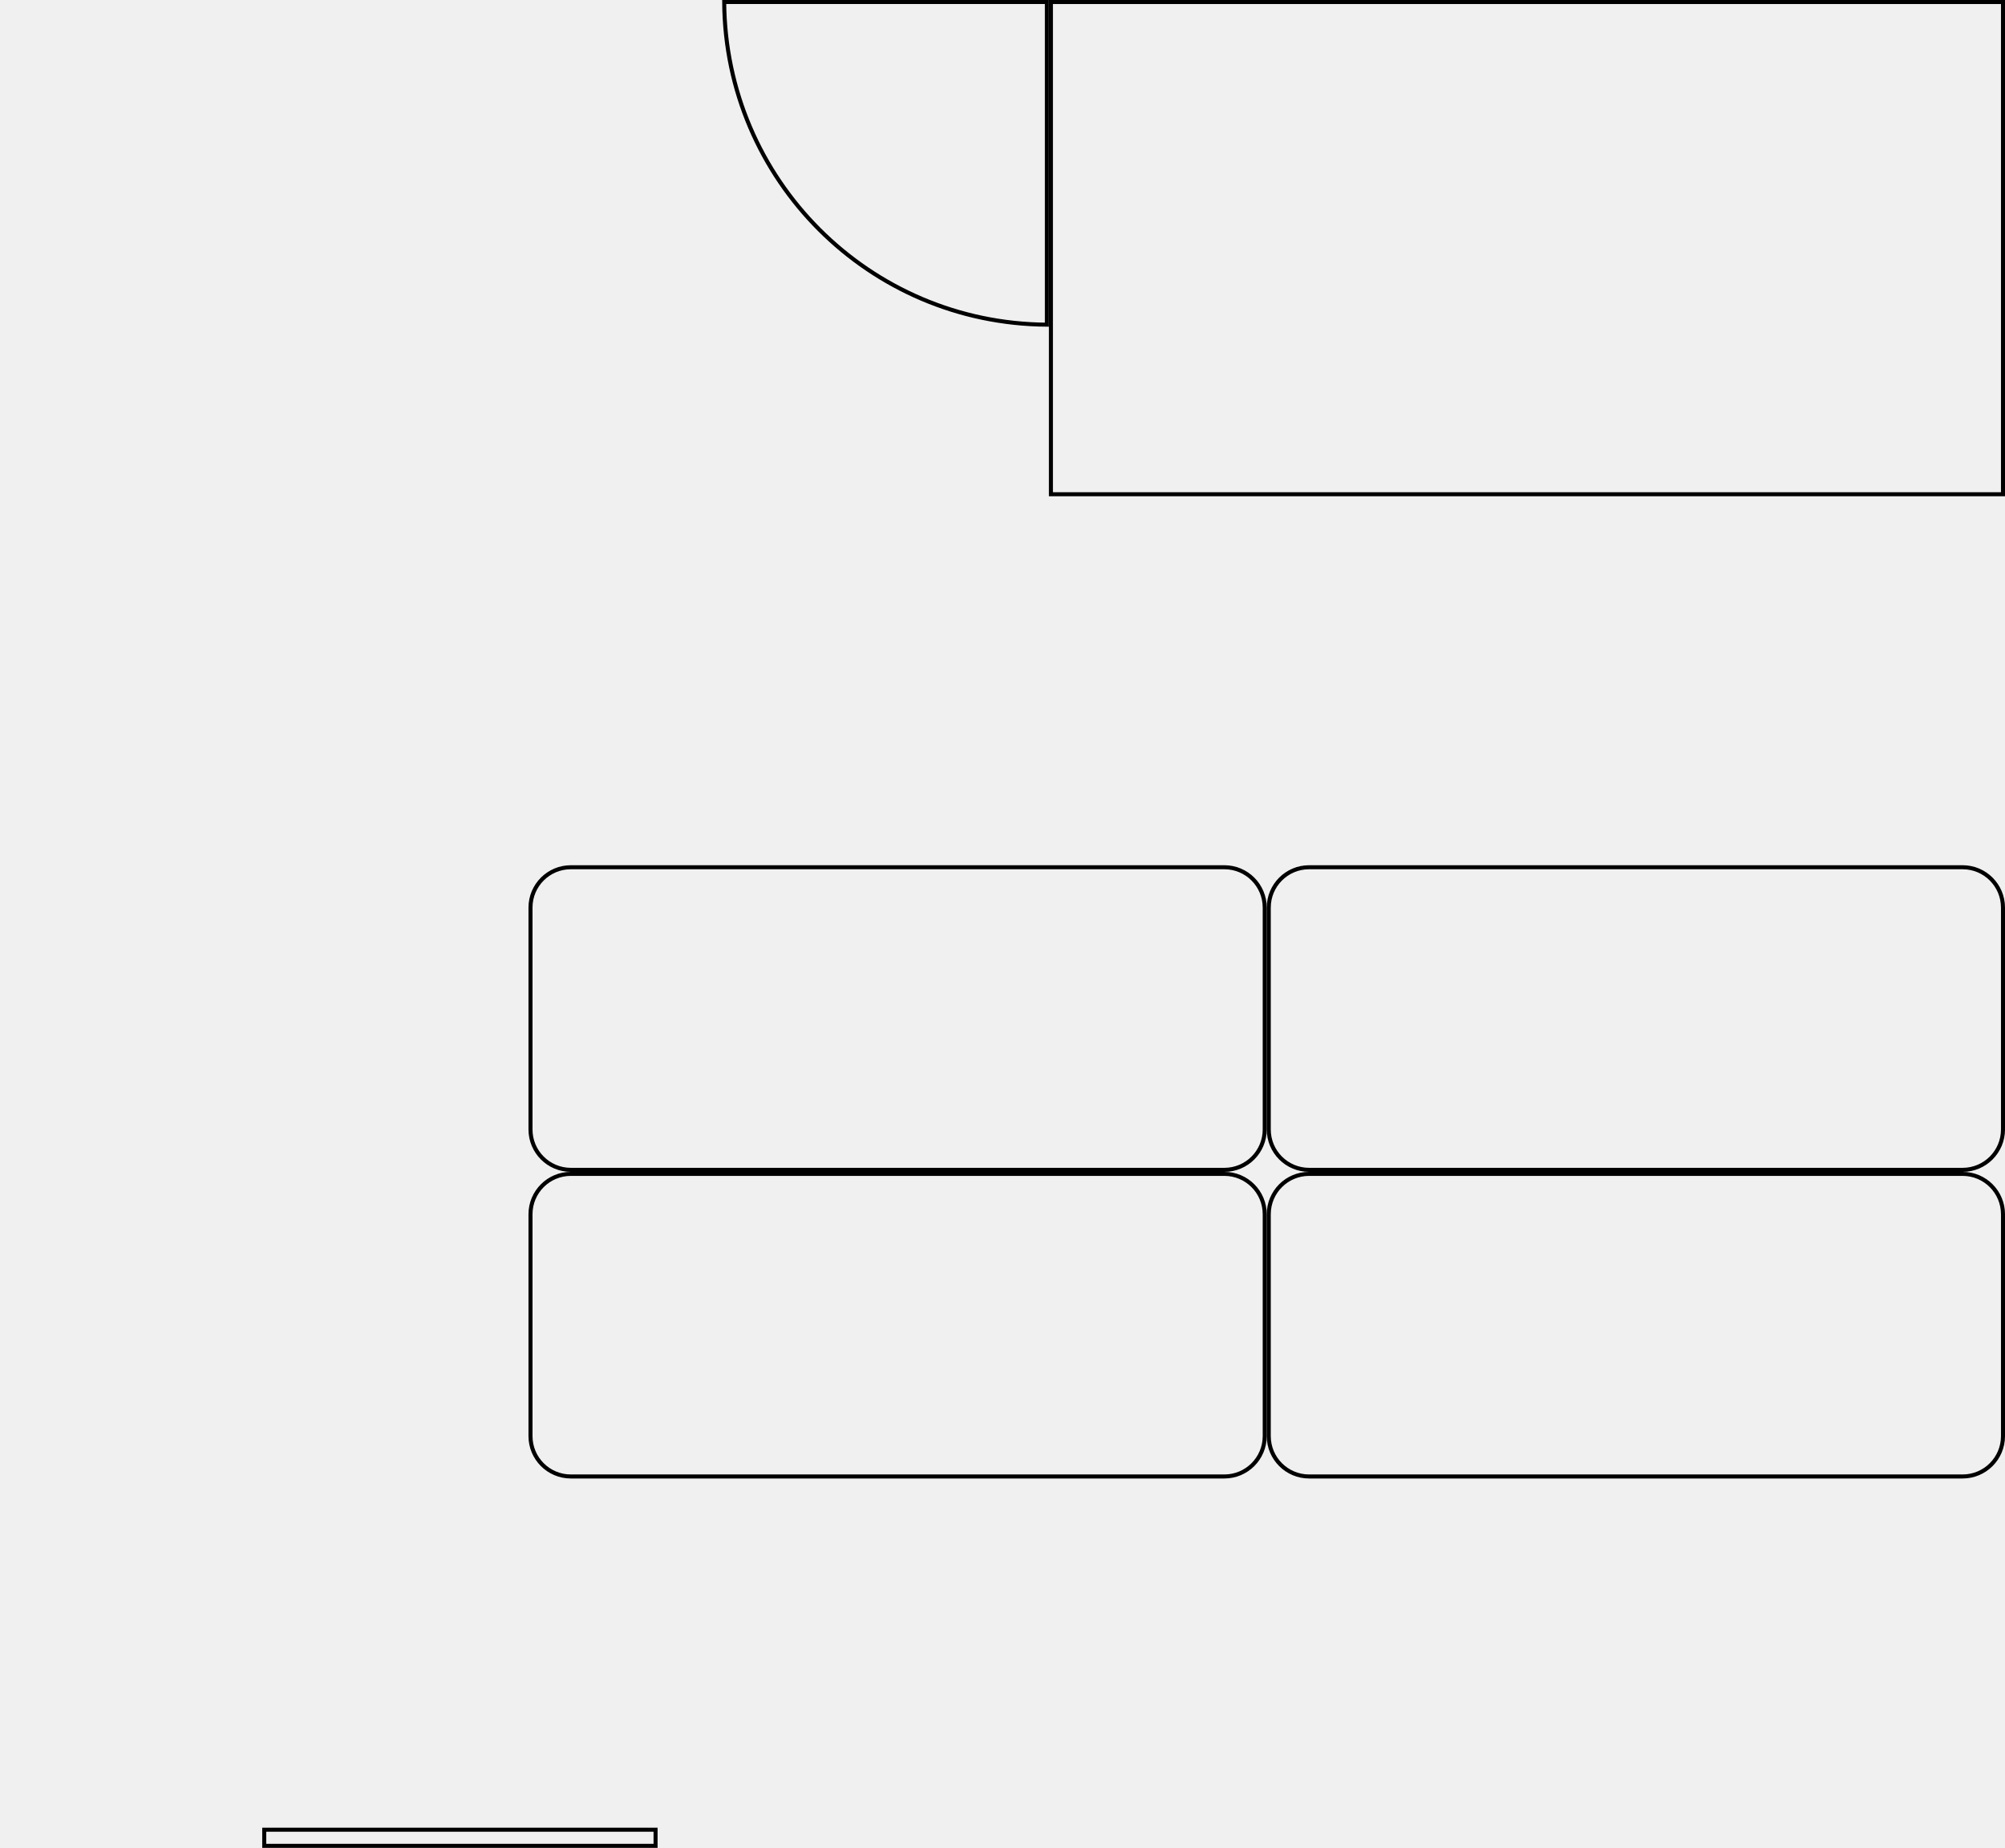
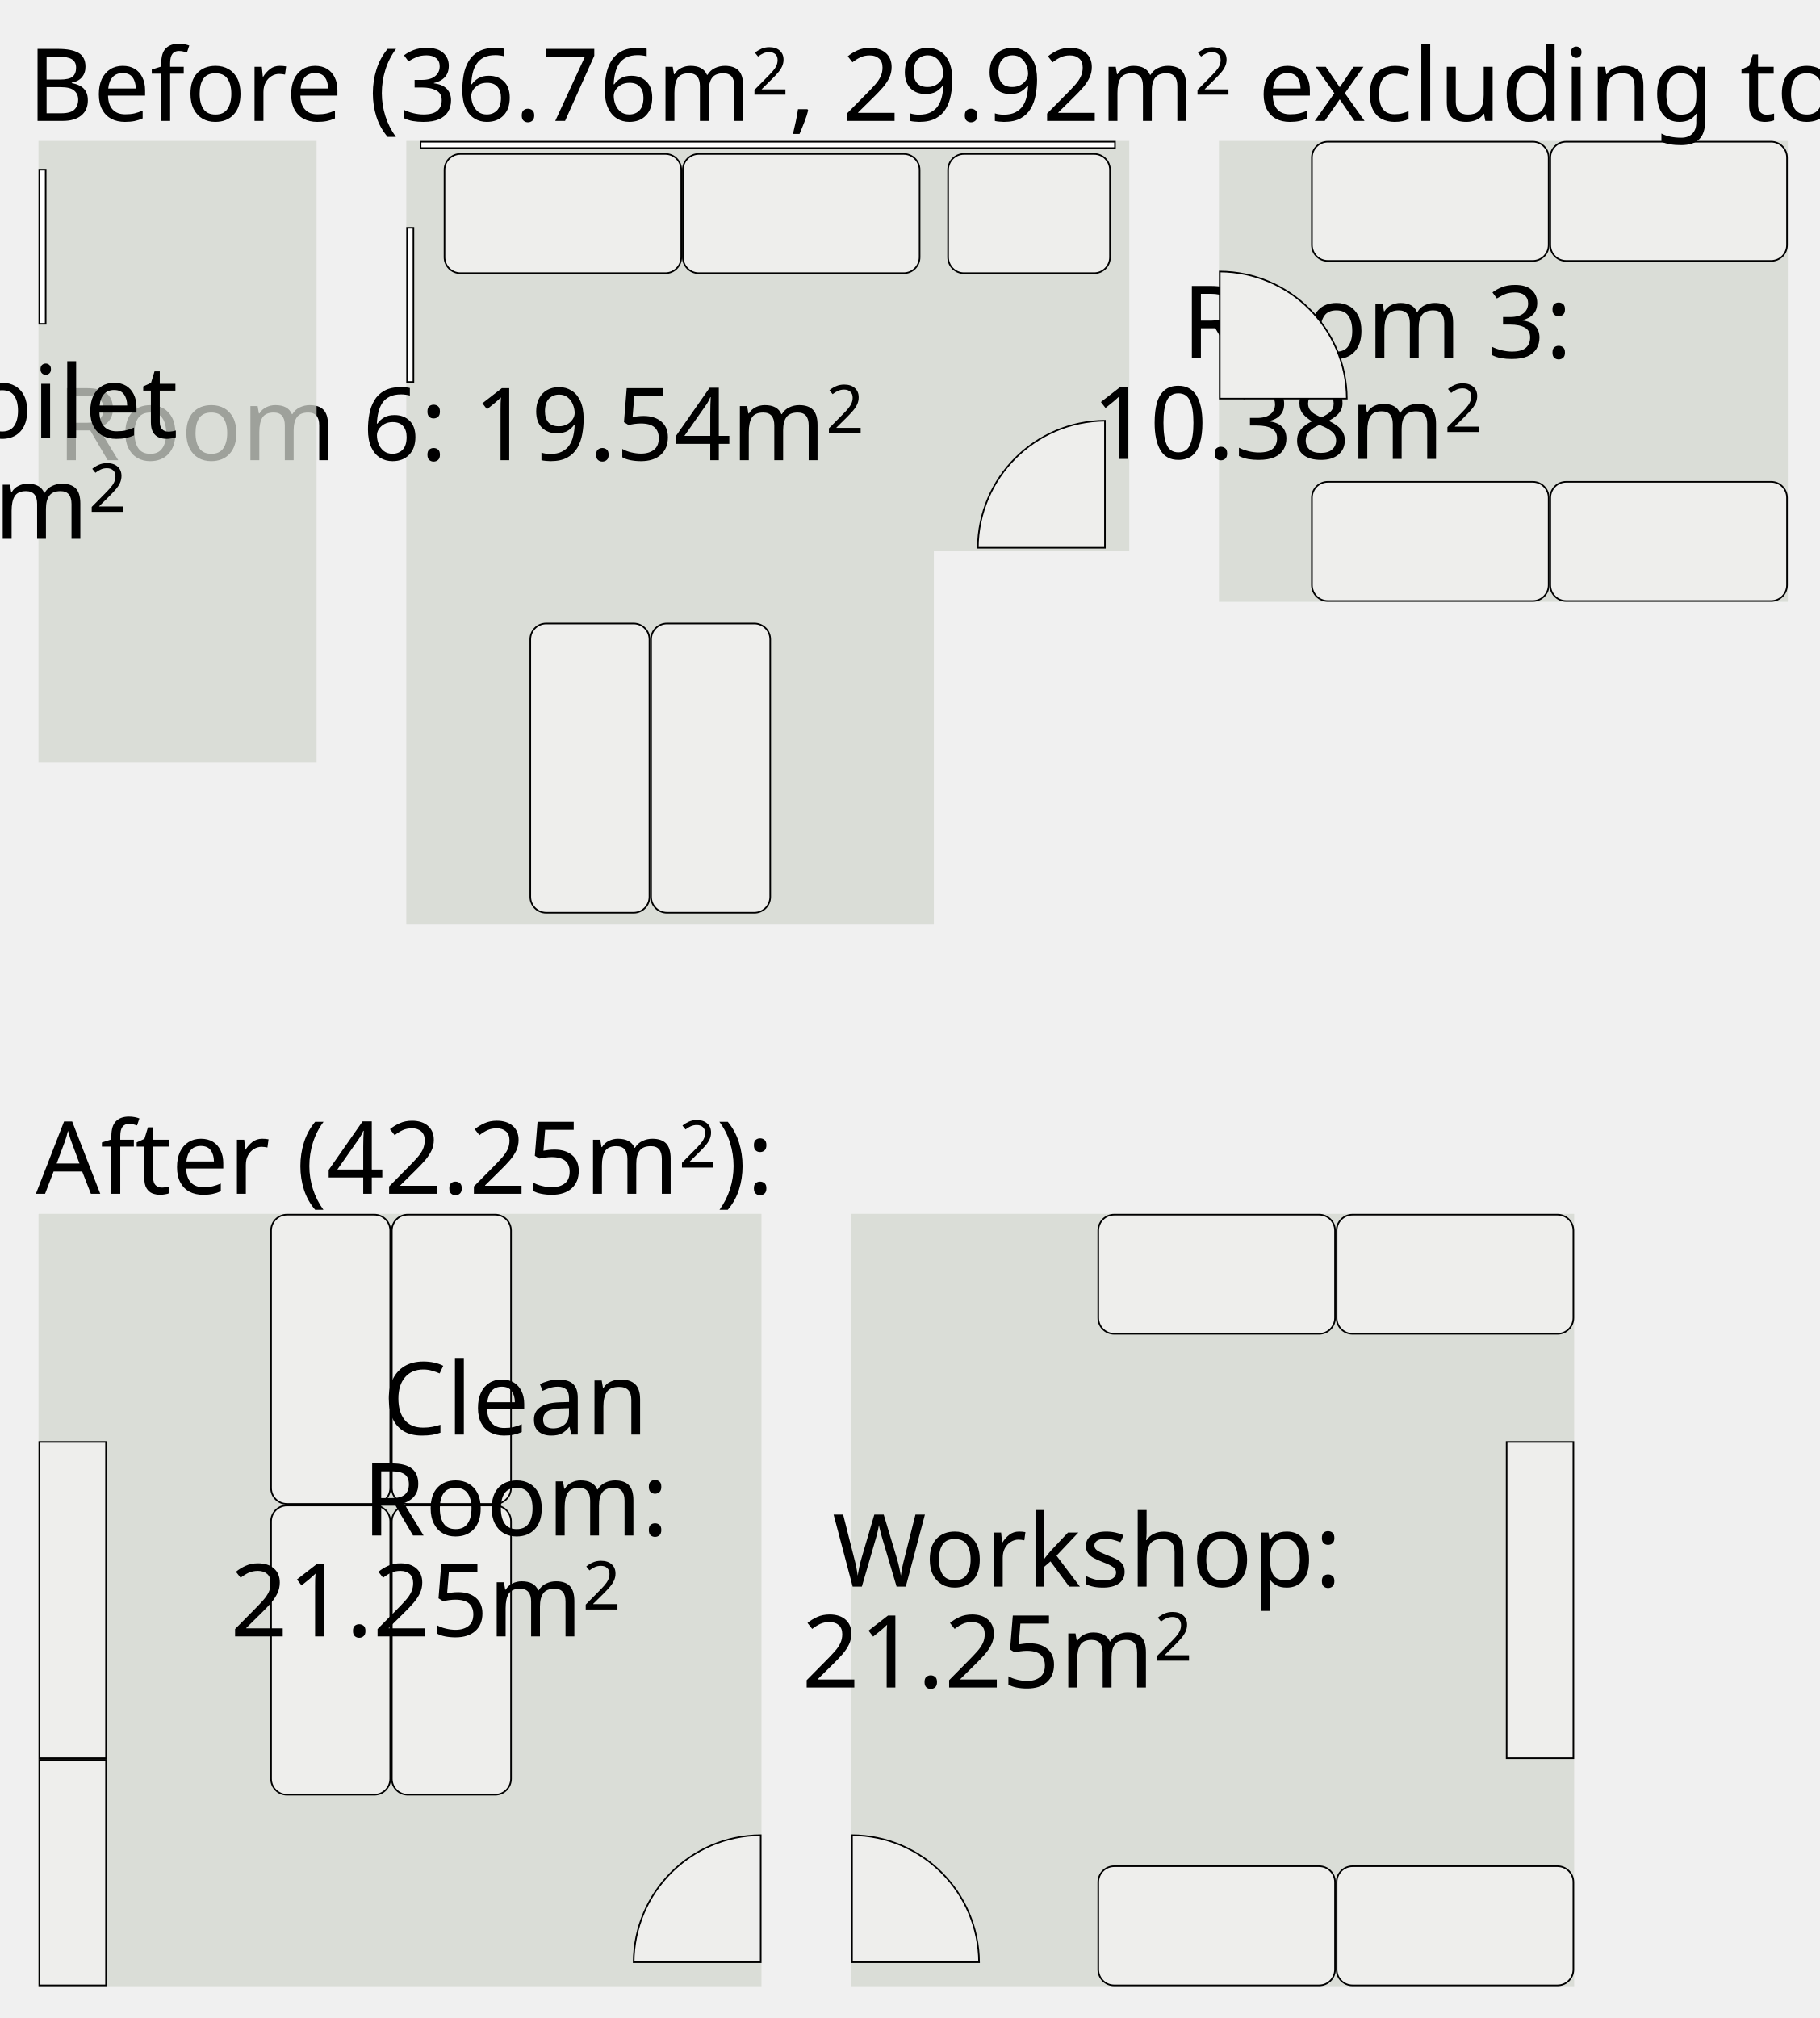
- <svg xmlns="http://www.w3.org/2000/svg" width="4.97cm" height="4.58cm" viewBox="0 0 176.102 162.283" id="svg2" version="1.1">
+ <svg xmlns="http://www.w3.org/2000/svg" width="11.451cm" height="12.698cm" viewBox="0 0 405.754 449.936" id="svg2" version="1.1">
  <defs id="defs4" />
-   <g id="layer1" transform="translate(0,-890.0788)">
-     <rect style="opacity:1;fill:none;fill-opacity:1;stroke:#000000;stroke-width:0.354;stroke-miterlimit:4;stroke-dasharray:none;stroke-opacity:1" id="rect4136" width="83.622" height="43.228" x="92.303" y="890.256" />
-     <g id="g4150" transform="translate(23.16341,1.192854)">
-       <rect style="opacity:1;fill:none;fill-opacity:1;stroke:#000000;stroke-width:0.354;stroke-miterlimit:4;stroke-dasharray:none;stroke-opacity:1" id="rect4140" width="64.488" height="26.575" x="88.274" y="991.978" rx="3.543" ry="3.543" />
-       <rect ry="3.543" rx="3.543" y="991.978" x="23.431" height="26.575" width="64.488" id="rect4142" style="opacity:1;fill:none;fill-opacity:1;stroke:#000000;stroke-width:0.354;stroke-miterlimit:4;stroke-dasharray:none;stroke-opacity:1" />
+   <g id="layer1" transform="translate(192.7238,-724.9185)">
+     <g id="g4584" transform="translate(11.40966,0)">
+       <path id="rect3344" d="m -113.537,756.343 0,174.685 117.639,0 0,-83.268 43.582,0 0,-91.418 -161.221,0 z" style="opacity:0.75;fill:#d3d7cf;fill-opacity:1;stroke:none;stroke-width:0.354;stroke-miterlimit:4;stroke-dasharray:none;stroke-opacity:1" />
+       <rect style="opacity:1;fill:#eeeeec;fill-opacity:1;stroke:#000000;stroke-width:0.354;stroke-miterlimit:4;stroke-dasharray:none;stroke-opacity:1" id="rect4444-0" width="52.795" height="26.575" x="52.219" y="-785.823" rx="3.543" ry="3.543" transform="scale(-1,-1)" />
+       <rect transform="matrix(0,1,-1,0,0,0)" style="opacity:1;fill:#eeeeec;fill-opacity:1;stroke:#000000;stroke-width:0.354;stroke-miterlimit:4;stroke-dasharray:none;stroke-opacity:1" id="rect4140" width="64.488" height="26.575" x="863.94" y="59.306" rx="3.543" ry="3.543" />
+       <rect transform="matrix(0,1,-1,0,0,0)" ry="3.543" rx="3.543" y="32.377" x="863.94" height="26.575" width="64.488" id="rect4138" style="opacity:1;fill:#eeeeec;fill-opacity:1;stroke:#000000;stroke-width:0.354;stroke-miterlimit:4;stroke-dasharray:none;stroke-opacity:1" />
+       <path id="rect5628" d="m 42.26,818.715 a 28.524,28.524 0 0 0 -28.336,28.342 l 28.336,0 0,-28.342 z" style="opacity:1;fill:#eeeeec;fill-opacity:1;stroke:#000000;stroke-width:0.354;stroke-miterlimit:4;stroke-dasharray:none;stroke-opacity:1" />
+       <rect style="opacity:1;fill:#ffffff;fill-opacity:1;stroke:#000000;stroke-width:0.354;stroke-miterlimit:4;stroke-dasharray:none;stroke-opacity:1" id="rect4168" width="154.848" height="1.417" x="-44.497" y="-757.937" transform="scale(-1,-1)" />
+       <rect transform="scale(-1,-1)" ry="3.543" rx="3.543" y="-785.823" x="-0.931" height="26.575" width="52.795" id="rect4446-9" style="opacity:1;fill:#eeeeec;fill-opacity:1;stroke:#000000;stroke-width:0.354;stroke-miterlimit:4;stroke-dasharray:none;stroke-opacity:1" />
+       <rect transform="matrix(0,1,-1,0,0,0)" y="111.943" x="775.711" height="1.417" width="34.37" id="rect4184" style="opacity:1;fill:#ffffff;fill-opacity:1;stroke:#000000;stroke-width:0.354;stroke-miterlimit:4;stroke-dasharray:none;stroke-opacity:1" />
+       <text xml:space="preserve" style="color:#000000;font-style:normal;font-variant:normal;font-weight:normal;font-stretch:normal;font-size:24.181px;line-height:100%;font-family:'League Gothic';-inkscape-font-specification:'League Gothic';text-indent:0;text-align:start;text-decoration:none;text-decoration-line:none;text-decoration-style:solid;text-decoration-color:#000000;letter-spacing:0px;word-spacing:0px;text-transform:none;direction:ltr;block-progression:tb;writing-mode:lr-tb;baseline-shift:baseline;text-anchor:start;white-space:normal;clip-rule:nonzero;display:inline;overflow:visible;visibility:visible;opacity:1;isolation:auto;mix-blend-mode:normal;color-interpolation:sRGB;color-interpolation-filters:linearRGB;solid-color:#000000;solid-opacity:1;fill:#000000;fill-opacity:1;fill-rule:nonzero;stroke:none;stroke-width:1px;stroke-linecap:butt;stroke-linejoin:miter;stroke-miterlimit:4;stroke-dasharray:none;stroke-dashoffset:0;stroke-opacity:1;color-rendering:auto;image-rendering:auto;shape-rendering:auto;text-rendering:auto;enable-background:accumulate" x="-53.096" y="827.521" id="text4211">
+         <tspan x="-53.096" y="827.521" id="tspan4215" style="font-size:22.5px;text-align:center;text-anchor:middle">Room 6: 19.54m<tspan style="font-size:15px;text-align:center;baseline-shift:super;text-anchor:middle" id="tspan4217">2</tspan>
+         </tspan>
+       </text>
+       <rect style="opacity:1;fill:#eeeeec;fill-opacity:1;stroke:#000000;stroke-width:0.354;stroke-miterlimit:4;stroke-dasharray:none;stroke-opacity:1" id="rect4735" width="36.102" height="26.575" x="-43.388" y="-785.823" rx="3.543" ry="3.543" transform="scale(-1,-1)" />
    </g>
-     <g id="g4146" transform="translate(23.16341,14.26372)">
-       <rect ry="3.543" rx="3.543" y="951.978" x="88.274" height="26.575" width="64.488" id="rect4138" style="opacity:1;fill:none;fill-opacity:1;stroke:#000000;stroke-width:0.354;stroke-miterlimit:4;stroke-dasharray:none;stroke-opacity:1" />
-       <rect style="opacity:1;fill:none;fill-opacity:1;stroke:#000000;stroke-width:0.354;stroke-miterlimit:4;stroke-dasharray:none;stroke-opacity:1" id="rect4144" width="64.488" height="26.575" x="23.431" y="951.978" rx="3.543" ry="3.543" />
+     <g id="g4568">
+       <rect y="756.343" x="-184.136" height="138.543" width="62.008" id="rect4219" style="opacity:0.75;fill:#d3d7cf;fill-opacity:1;stroke:none;stroke-width:0.354;stroke-miterlimit:4;stroke-dasharray:none;stroke-opacity:1" />
+       <text xml:space="preserve" style="color:#000000;font-style:normal;font-variant:normal;font-weight:normal;font-stretch:normal;font-size:24.181px;line-height:100%;font-family:'League Gothic';-inkscape-font-specification:'League Gothic';text-indent:0;text-align:start;text-decoration:none;text-decoration-line:none;text-decoration-style:solid;text-decoration-color:#000000;letter-spacing:0px;word-spacing:0px;text-transform:none;direction:ltr;block-progression:tb;writing-mode:lr-tb;baseline-shift:baseline;text-anchor:start;white-space:normal;clip-rule:nonzero;display:inline;overflow:visible;visibility:visible;opacity:1;isolation:auto;mix-blend-mode:normal;color-interpolation:sRGB;color-interpolation-filters:linearRGB;solid-color:#000000;solid-opacity:1;fill:#000000;fill-opacity:1;fill-rule:nonzero;stroke:none;stroke-width:1px;stroke-linecap:butt;stroke-linejoin:miter;stroke-miterlimit:4;stroke-dasharray:none;stroke-dashoffset:0;stroke-opacity:1;color-rendering:auto;image-rendering:auto;shape-rendering:auto;text-rendering:auto;enable-background:accumulate" x="-153.212" y="822.544" id="text4227">
+         <tspan id="tspan4229" x="-153.212" y="822.544" style="font-size:22.5px;text-align:center;text-anchor:middle">Toilet</tspan>
+         <tspan x="-153.212" y="845.044" id="tspan4231" style="font-size:22.5px;text-align:center;text-anchor:middle">6.84m<tspan style="font-size:15px;text-align:center;baseline-shift:super;text-anchor:middle" id="tspan4233">2</tspan>
+         </tspan>
+       </text>
+       <rect style="opacity:1;fill:#ffffff;fill-opacity:1;stroke:#000000;stroke-width:0.354;stroke-miterlimit:4;stroke-dasharray:none;stroke-opacity:1" id="rect4184-6" width="34.37" height="1.417" x="762.748" y="182.541" transform="matrix(0,1,-1,0,0,0)" />
    </g>
-     <rect style="opacity:1;fill:none;fill-opacity:1;stroke:#000000;stroke-width:0.354;stroke-miterlimit:4;stroke-dasharray:none;stroke-opacity:1" id="rect4184" width="34.37" height="1.417" x="23.209" y="1050.768" />
-     <path style="opacity:1;fill:none;fill-opacity:1;stroke:#000000;stroke-width:0.354;stroke-miterlimit:4;stroke-dasharray:none;stroke-opacity:1" d="m 63.607,890.256 a 28.524,28.524 0 0 0 28.342,28.336 l 0,-28.336 -28.342,0 z" id="rect5628" />
+     <text xml:space="preserve" style="color:#000000;font-style:normal;font-variant:normal;font-weight:normal;font-stretch:normal;font-size:60px;line-height:100%;font-family:'League Gothic';-inkscape-font-specification:'League Gothic';text-indent:0;text-align:start;text-decoration:none;text-decoration-line:none;text-decoration-style:solid;text-decoration-color:#000000;letter-spacing:0px;word-spacing:0px;text-transform:none;direction:ltr;block-progression:tb;writing-mode:lr-tb;baseline-shift:baseline;text-anchor:start;white-space:normal;clip-rule:nonzero;display:inline;overflow:visible;visibility:visible;opacity:1;isolation:auto;mix-blend-mode:normal;color-interpolation:sRGB;color-interpolation-filters:linearRGB;solid-color:#000000;solid-opacity:1;fill:#000000;fill-opacity:1;fill-rule:nonzero;stroke:none;stroke-width:1px;stroke-linecap:butt;stroke-linejoin:miter;stroke-miterlimit:4;stroke-dasharray:none;stroke-dashoffset:0;stroke-opacity:1;color-rendering:auto;image-rendering:auto;shape-rendering:auto;text-rendering:auto;enable-background:accumulate" x="-184.136" y="927.498" id="text4332">
+       <tspan id="tspan4334" x="-184.136" y="927.498"> </tspan>
+     </text>
+     <g id="g4521" transform="translate(-20.50321,1.9209301e-7)">
+       <rect style="opacity:0.75;fill:#d3d7cf;fill-opacity:1;stroke:none;stroke-width:0.354;stroke-miterlimit:4;stroke-dasharray:none;stroke-opacity:1" id="rect4287" width="161.22" height="172.205" x="-163.632" y="995.563" />
+       <g id="g4711" transform="translate(-1.999998,0)">
+         <rect style="opacity:1;fill:#eeeeec;fill-opacity:1;stroke:#000000;stroke-width:0.354;stroke-miterlimit:4;stroke-dasharray:none;stroke-opacity:1" id="rect4142" width="64.488" height="26.575" x="995.74" y="83.199" rx="3.543" ry="3.543" transform="matrix(0,1,-1,0,0,0)" />
+         <rect ry="3.543" rx="3.543" y="56.27" x="995.74" height="26.575" width="64.488" id="rect4144" style="opacity:1;fill:#eeeeec;fill-opacity:1;stroke:#000000;stroke-width:0.354;stroke-miterlimit:4;stroke-dasharray:none;stroke-opacity:1" transform="matrix(0,1,-1,0,0,0)" />
+         <rect transform="matrix(0,1,-1,0,0,0)" ry="3.543" rx="3.543" y="83.199" x="1060.583" height="26.575" width="64.488" id="rect4392" style="opacity:1;fill:#eeeeec;fill-opacity:1;stroke:#000000;stroke-width:0.354;stroke-miterlimit:4;stroke-dasharray:none;stroke-opacity:1" />
+         <rect transform="matrix(0,1,-1,0,0,0)" style="opacity:1;fill:#eeeeec;fill-opacity:1;stroke:#000000;stroke-width:0.354;stroke-miterlimit:4;stroke-dasharray:none;stroke-opacity:1" id="rect4394" width="64.488" height="26.575" x="1060.583" y="56.27" rx="3.543" ry="3.543" />
+       </g>
+       <text xml:space="preserve" style="color:#000000;font-style:normal;font-variant:normal;font-weight:normal;font-stretch:normal;font-size:24.181px;line-height:100%;font-family:'League Gothic';-inkscape-font-specification:'League Gothic';text-indent:0;text-align:start;text-decoration:none;text-decoration-line:none;text-decoration-style:solid;text-decoration-color:#000000;letter-spacing:0px;word-spacing:0px;text-transform:none;direction:ltr;block-progression:tb;writing-mode:lr-tb;baseline-shift:baseline;text-anchor:start;white-space:normal;clip-rule:nonzero;display:inline;overflow:visible;visibility:visible;opacity:1;isolation:auto;mix-blend-mode:normal;color-interpolation:sRGB;color-interpolation-filters:linearRGB;solid-color:#000000;solid-opacity:1;fill:#000000;fill-opacity:1;fill-rule:nonzero;stroke:none;stroke-width:1px;stroke-linecap:butt;stroke-linejoin:miter;stroke-miterlimit:4;stroke-dasharray:none;stroke-dashoffset:0;stroke-opacity:1;color-rendering:auto;image-rendering:auto;shape-rendering:auto;text-rendering:auto;enable-background:accumulate" x="-28.984" y="1044.776" id="text4211-5">
+         <tspan x="-28.984" y="1044.776" id="tspan4215-3" style="font-size:22.5px;text-align:center;text-anchor:middle">Clean</tspan>
+         <tspan x="-28.984" y="1067.276" style="font-size:22.5px;text-align:center;text-anchor:middle" id="tspan4624">Room:</tspan>
+         <tspan id="tspan4329" x="-28.984" y="1089.776" style="font-size:22.5px;text-align:center;text-anchor:middle">21.25m<tspan style="font-size:15px;text-align:center;baseline-shift:super;text-anchor:middle" id="tspan4217-5">2</tspan>
+         </tspan>
+       </text>
+       <path style="opacity:1;fill:#eeeeec;fill-opacity:1;stroke:#000000;stroke-width:0.354;stroke-miterlimit:4;stroke-dasharray:none;stroke-opacity:1" d="m -2.589,1134.091 a 28.524,28.524 0 0 0 -28.336,28.342 l 28.336,0 0,-28.342 z" id="rect5628-7-6-2" />
+       <rect style="opacity:1;fill:#eeeeec;fill-opacity:1;stroke:#000000;stroke-width:0.354;stroke-miterlimit:4;stroke-dasharray:none;stroke-opacity:1" id="rect4603" width="14.882" height="70.512" x="-163.455" y="1046.41" />
+       <rect y="1117.276" x="-163.455" height="50.315" width="14.882" id="rect4605" style="opacity:1;fill:#eeeeec;fill-opacity:1;stroke:#000000;stroke-width:0.354;stroke-miterlimit:4;stroke-dasharray:none;stroke-opacity:1" />
+     </g>
+     <g id="g4505" transform="translate(27.40966,0)">
+       <rect y="756.343" x="51.683" height="102.756" width="126.85" id="rect4181" style="opacity:0.75;fill:#d3d7cf;fill-opacity:1;stroke:none;stroke-width:0.354;stroke-miterlimit:4;stroke-dasharray:none;stroke-opacity:1" />
+       <text id="text4202" y="804.743" x="115.253" style="color:#000000;font-style:normal;font-variant:normal;font-weight:normal;font-stretch:normal;font-size:24.181px;line-height:100%;font-family:'League Gothic';-inkscape-font-specification:'League Gothic';text-indent:0;text-align:start;text-decoration:none;text-decoration-line:none;text-decoration-style:solid;text-decoration-color:#000000;letter-spacing:0px;word-spacing:0px;text-transform:none;direction:ltr;block-progression:tb;writing-mode:lr-tb;baseline-shift:baseline;text-anchor:start;white-space:normal;clip-rule:nonzero;display:inline;overflow:visible;visibility:visible;opacity:1;isolation:auto;mix-blend-mode:normal;color-interpolation:sRGB;color-interpolation-filters:linearRGB;solid-color:#000000;solid-opacity:1;fill:#000000;fill-opacity:1;fill-rule:nonzero;stroke:none;stroke-width:1px;stroke-linecap:butt;stroke-linejoin:miter;stroke-miterlimit:4;stroke-dasharray:none;stroke-dashoffset:0;stroke-opacity:1;color-rendering:auto;image-rendering:auto;shape-rendering:auto;text-rendering:auto;enable-background:accumulate" xml:space="preserve">
+         <tspan style="font-size:22.5px;text-align:center;text-anchor:middle" y="804.743" x="115.253" id="tspan4204">Room 3:</tspan>
+         <tspan style="font-size:22.5px;text-align:center;text-anchor:middle" id="tspan4208" y="827.243" x="115.253">10.38m<tspan id="tspan4206" style="font-size:15px;text-align:center;baseline-shift:super;text-anchor:middle">2</tspan>
+         </tspan>
+       </text>
+       <path id="rect5628-7" d="M 80.202,813.793 A 28.524,28.524 0 0 0 51.86,785.457 l 0,28.336 28.342,0 z" style="opacity:1;fill:#eeeeec;fill-opacity:1;stroke:#000000;stroke-width:0.354;stroke-miterlimit:4;stroke-dasharray:none;stroke-opacity:1" />
+       <rect transform="scale(-1,-1)" ry="3.543" rx="3.543" y="-858.921" x="-125.207" height="26.575" width="52.795" id="rect4138-9" style="opacity:1;fill:#eeeeec;fill-opacity:1;stroke:#000000;stroke-width:0.354;stroke-miterlimit:4;stroke-dasharray:none;stroke-opacity:1" />
+       <rect style="opacity:1;fill:#eeeeec;fill-opacity:1;stroke:#000000;stroke-width:0.354;stroke-miterlimit:4;stroke-dasharray:none;stroke-opacity:1" id="rect4442" width="52.795" height="26.575" x="-178.356" y="-858.921" rx="3.543" ry="3.543" transform="scale(-1,-1)" />
+       <rect style="opacity:1;fill:#eeeeec;fill-opacity:1;stroke:#000000;stroke-width:0.354;stroke-miterlimit:4;stroke-dasharray:none;stroke-opacity:1" id="rect4444" width="52.795" height="26.575" x="-125.207" y="-783.094" rx="3.543" ry="3.543" transform="scale(-1,-1)" />
+       <rect transform="scale(-1,-1)" ry="3.543" rx="3.543" y="-783.094" x="-178.356" height="26.575" width="52.795" id="rect4446" style="opacity:1;fill:#eeeeec;fill-opacity:1;stroke:#000000;stroke-width:0.354;stroke-miterlimit:4;stroke-dasharray:none;stroke-opacity:1" />
+     </g>
+     <g id="g4535" transform="translate(-6.503203,0)">
+       <rect y="995.563" x="3.588" height="172.205" width="161.22" id="rect4289" style="opacity:0.75;fill:#d3d7cf;fill-opacity:1;stroke:none;stroke-width:0.354;stroke-miterlimit:4;stroke-dasharray:none;stroke-opacity:1" />
+       <text id="text4336" y="1078.683" x="84.473" style="color:#000000;font-style:normal;font-variant:normal;font-weight:normal;font-stretch:normal;font-size:24.181px;line-height:100%;font-family:'League Gothic';-inkscape-font-specification:'League Gothic';text-indent:0;text-align:start;text-decoration:none;text-decoration-line:none;text-decoration-style:solid;text-decoration-color:#000000;letter-spacing:0px;word-spacing:0px;text-transform:none;direction:ltr;block-progression:tb;writing-mode:lr-tb;baseline-shift:baseline;text-anchor:start;white-space:normal;clip-rule:nonzero;display:inline;overflow:visible;visibility:visible;opacity:1;isolation:auto;mix-blend-mode:normal;color-interpolation:sRGB;color-interpolation-filters:linearRGB;solid-color:#000000;solid-opacity:1;fill:#000000;fill-opacity:1;fill-rule:nonzero;stroke:none;stroke-width:1px;stroke-linecap:butt;stroke-linejoin:miter;stroke-miterlimit:4;stroke-dasharray:none;stroke-dashoffset:0;stroke-opacity:1;color-rendering:auto;image-rendering:auto;shape-rendering:auto;text-rendering:auto;enable-background:accumulate" xml:space="preserve">
+         <tspan style="font-size:22.5px;text-align:center;text-anchor:middle" id="tspan4338" y="1078.683" x="84.473">Workshop:</tspan>
+         <tspan style="font-size:22.5px;text-align:center;text-anchor:middle" y="1101.183" x="84.473" id="tspan4340">21.25m<tspan id="tspan4342" style="font-size:15px;text-align:center;baseline-shift:super;text-anchor:middle">2</tspan>
+         </tspan>
+       </text>
+       <path style="opacity:1;fill:#eeeeec;fill-opacity:1;stroke:#000000;stroke-width:0.354;stroke-miterlimit:4;stroke-dasharray:none;stroke-opacity:1" d="M 32.107,1162.427 A 28.524,28.524 0 0 0 3.765,1134.091 l 0,28.336 28.342,0 z" id="rect5628-7-6" />
+       <rect style="opacity:1;fill:#eeeeec;fill-opacity:1;stroke:#000000;stroke-width:0.354;stroke-miterlimit:4;stroke-dasharray:none;stroke-opacity:1" id="rect4452" width="52.795" height="26.575" x="-111.482" y="-1167.591" rx="3.543" ry="3.543" transform="scale(-1,-1)" />
+       <rect transform="scale(-1,-1)" ry="3.543" rx="3.543" y="-1167.591" x="-164.631" height="26.575" width="52.795" id="rect4454" style="opacity:1;fill:#eeeeec;fill-opacity:1;stroke:#000000;stroke-width:0.354;stroke-miterlimit:4;stroke-dasharray:none;stroke-opacity:1" />
+       <rect transform="scale(-1,-1)" ry="3.543" rx="3.543" y="-1022.315" x="-111.482" height="26.575" width="52.795" id="rect4458" style="opacity:1;fill:#eeeeec;fill-opacity:1;stroke:#000000;stroke-width:0.354;stroke-miterlimit:4;stroke-dasharray:none;stroke-opacity:1" />
+       <rect style="opacity:1;fill:#eeeeec;fill-opacity:1;stroke:#000000;stroke-width:0.354;stroke-miterlimit:4;stroke-dasharray:none;stroke-opacity:1" id="rect4460" width="52.795" height="26.575" x="-164.631" y="-1022.315" rx="3.543" ry="3.543" transform="scale(-1,-1)" />
+       <rect y="1046.41" x="149.749" height="70.512" width="14.882" id="rect4607" style="opacity:1;fill:#eeeeec;fill-opacity:1;stroke:#000000;stroke-width:0.354;stroke-miterlimit:4;stroke-dasharray:none;stroke-opacity:1" />
+     </g>
+     <text xml:space="preserve" style="color:#000000;font-style:normal;font-variant:normal;font-weight:normal;font-stretch:normal;font-size:60px;line-height:100%;font-family:'League Gothic';-inkscape-font-specification:'League Gothic';text-indent:0;text-align:start;text-decoration:none;text-decoration-line:none;text-decoration-style:solid;text-decoration-color:#000000;letter-spacing:0px;word-spacing:0px;text-transform:none;direction:ltr;block-progression:tb;writing-mode:lr-tb;baseline-shift:baseline;text-anchor:start;white-space:normal;clip-rule:nonzero;display:inline;overflow:visible;visibility:visible;opacity:1;isolation:auto;mix-blend-mode:normal;color-interpolation:sRGB;color-interpolation-filters:linearRGB;solid-color:#000000;solid-opacity:1;fill:#000000;fill-opacity:1;fill-rule:nonzero;stroke:none;stroke-width:1px;stroke-linecap:butt;stroke-linejoin:miter;stroke-miterlimit:4;stroke-dasharray:none;stroke-dashoffset:0;stroke-opacity:1;color-rendering:auto;image-rendering:auto;shape-rendering:auto;text-rendering:auto;enable-background:accumulate" x="-186.538" y="751.874" id="text4462">
+       <tspan id="tspan4464" x="-186.538" y="751.874" style="font-size:22.5px">Before (36.76m<tspan style="font-size:65%;baseline-shift:super" id="tspan4599">2</tspan>, 29.92m<tspan style="font-size:65%;baseline-shift:super" id="tspan4601">2</tspan> excluding toilet)</tspan>
+     </text>
+     <text xml:space="preserve" style="color:#000000;font-style:normal;font-variant:normal;font-weight:normal;font-stretch:normal;font-size:60px;line-height:100%;font-family:'League Gothic';-inkscape-font-specification:'League Gothic';text-indent:0;text-align:start;text-decoration:none;text-decoration-line:none;text-decoration-style:solid;text-decoration-color:#000000;letter-spacing:0px;word-spacing:0px;text-transform:none;direction:ltr;block-progression:tb;writing-mode:lr-tb;baseline-shift:baseline;text-anchor:start;white-space:normal;clip-rule:nonzero;display:inline;overflow:visible;visibility:visible;opacity:1;isolation:auto;mix-blend-mode:normal;color-interpolation:sRGB;color-interpolation-filters:linearRGB;solid-color:#000000;solid-opacity:1;fill:#000000;fill-opacity:1;fill-rule:nonzero;stroke:none;stroke-width:1px;stroke-linecap:butt;stroke-linejoin:miter;stroke-miterlimit:4;stroke-dasharray:none;stroke-dashoffset:0;stroke-opacity:1;color-rendering:auto;image-rendering:auto;shape-rendering:auto;text-rendering:auto;enable-background:accumulate" x="-184.722" y="991.094" id="text4466">
+       <tspan id="tspan4468" x="-184.722" y="991.094" style="font-size:22.5px">After (42.25m<tspan style="font-size:65%;baseline-shift:super" id="tspan4626">2</tspan>):</tspan>
+     </text>
+     <text xml:space="preserve" style="color:#000000;font-style:normal;font-variant:normal;font-weight:normal;font-stretch:normal;font-size:60px;line-height:100%;font-family:'League Gothic';-inkscape-font-specification:'League Gothic';text-indent:0;text-align:start;text-decoration:none;text-decoration-line:none;text-decoration-style:solid;text-decoration-color:#000000;letter-spacing:0px;word-spacing:0px;text-transform:none;direction:ltr;block-progression:tb;writing-mode:lr-tb;baseline-shift:baseline;text-anchor:start;white-space:normal;clip-rule:nonzero;display:inline;overflow:visible;visibility:visible;opacity:1;isolation:auto;mix-blend-mode:normal;color-interpolation:sRGB;color-interpolation-filters:linearRGB;solid-color:#000000;solid-opacity:1;fill:#000000;fill-opacity:1;fill-rule:nonzero;stroke:none;stroke-width:1px;stroke-linecap:butt;stroke-linejoin:miter;stroke-miterlimit:4;stroke-dasharray:none;stroke-dashoffset:0;stroke-opacity:1;color-rendering:auto;image-rendering:auto;shape-rendering:auto;text-rendering:auto;enable-background:accumulate" x="-19.06" y="934.993" id="text4628">
+       <tspan id="tspan4630" x="-19.06" y="934.993"> </tspan>
+     </text>
  </g>
</svg>
